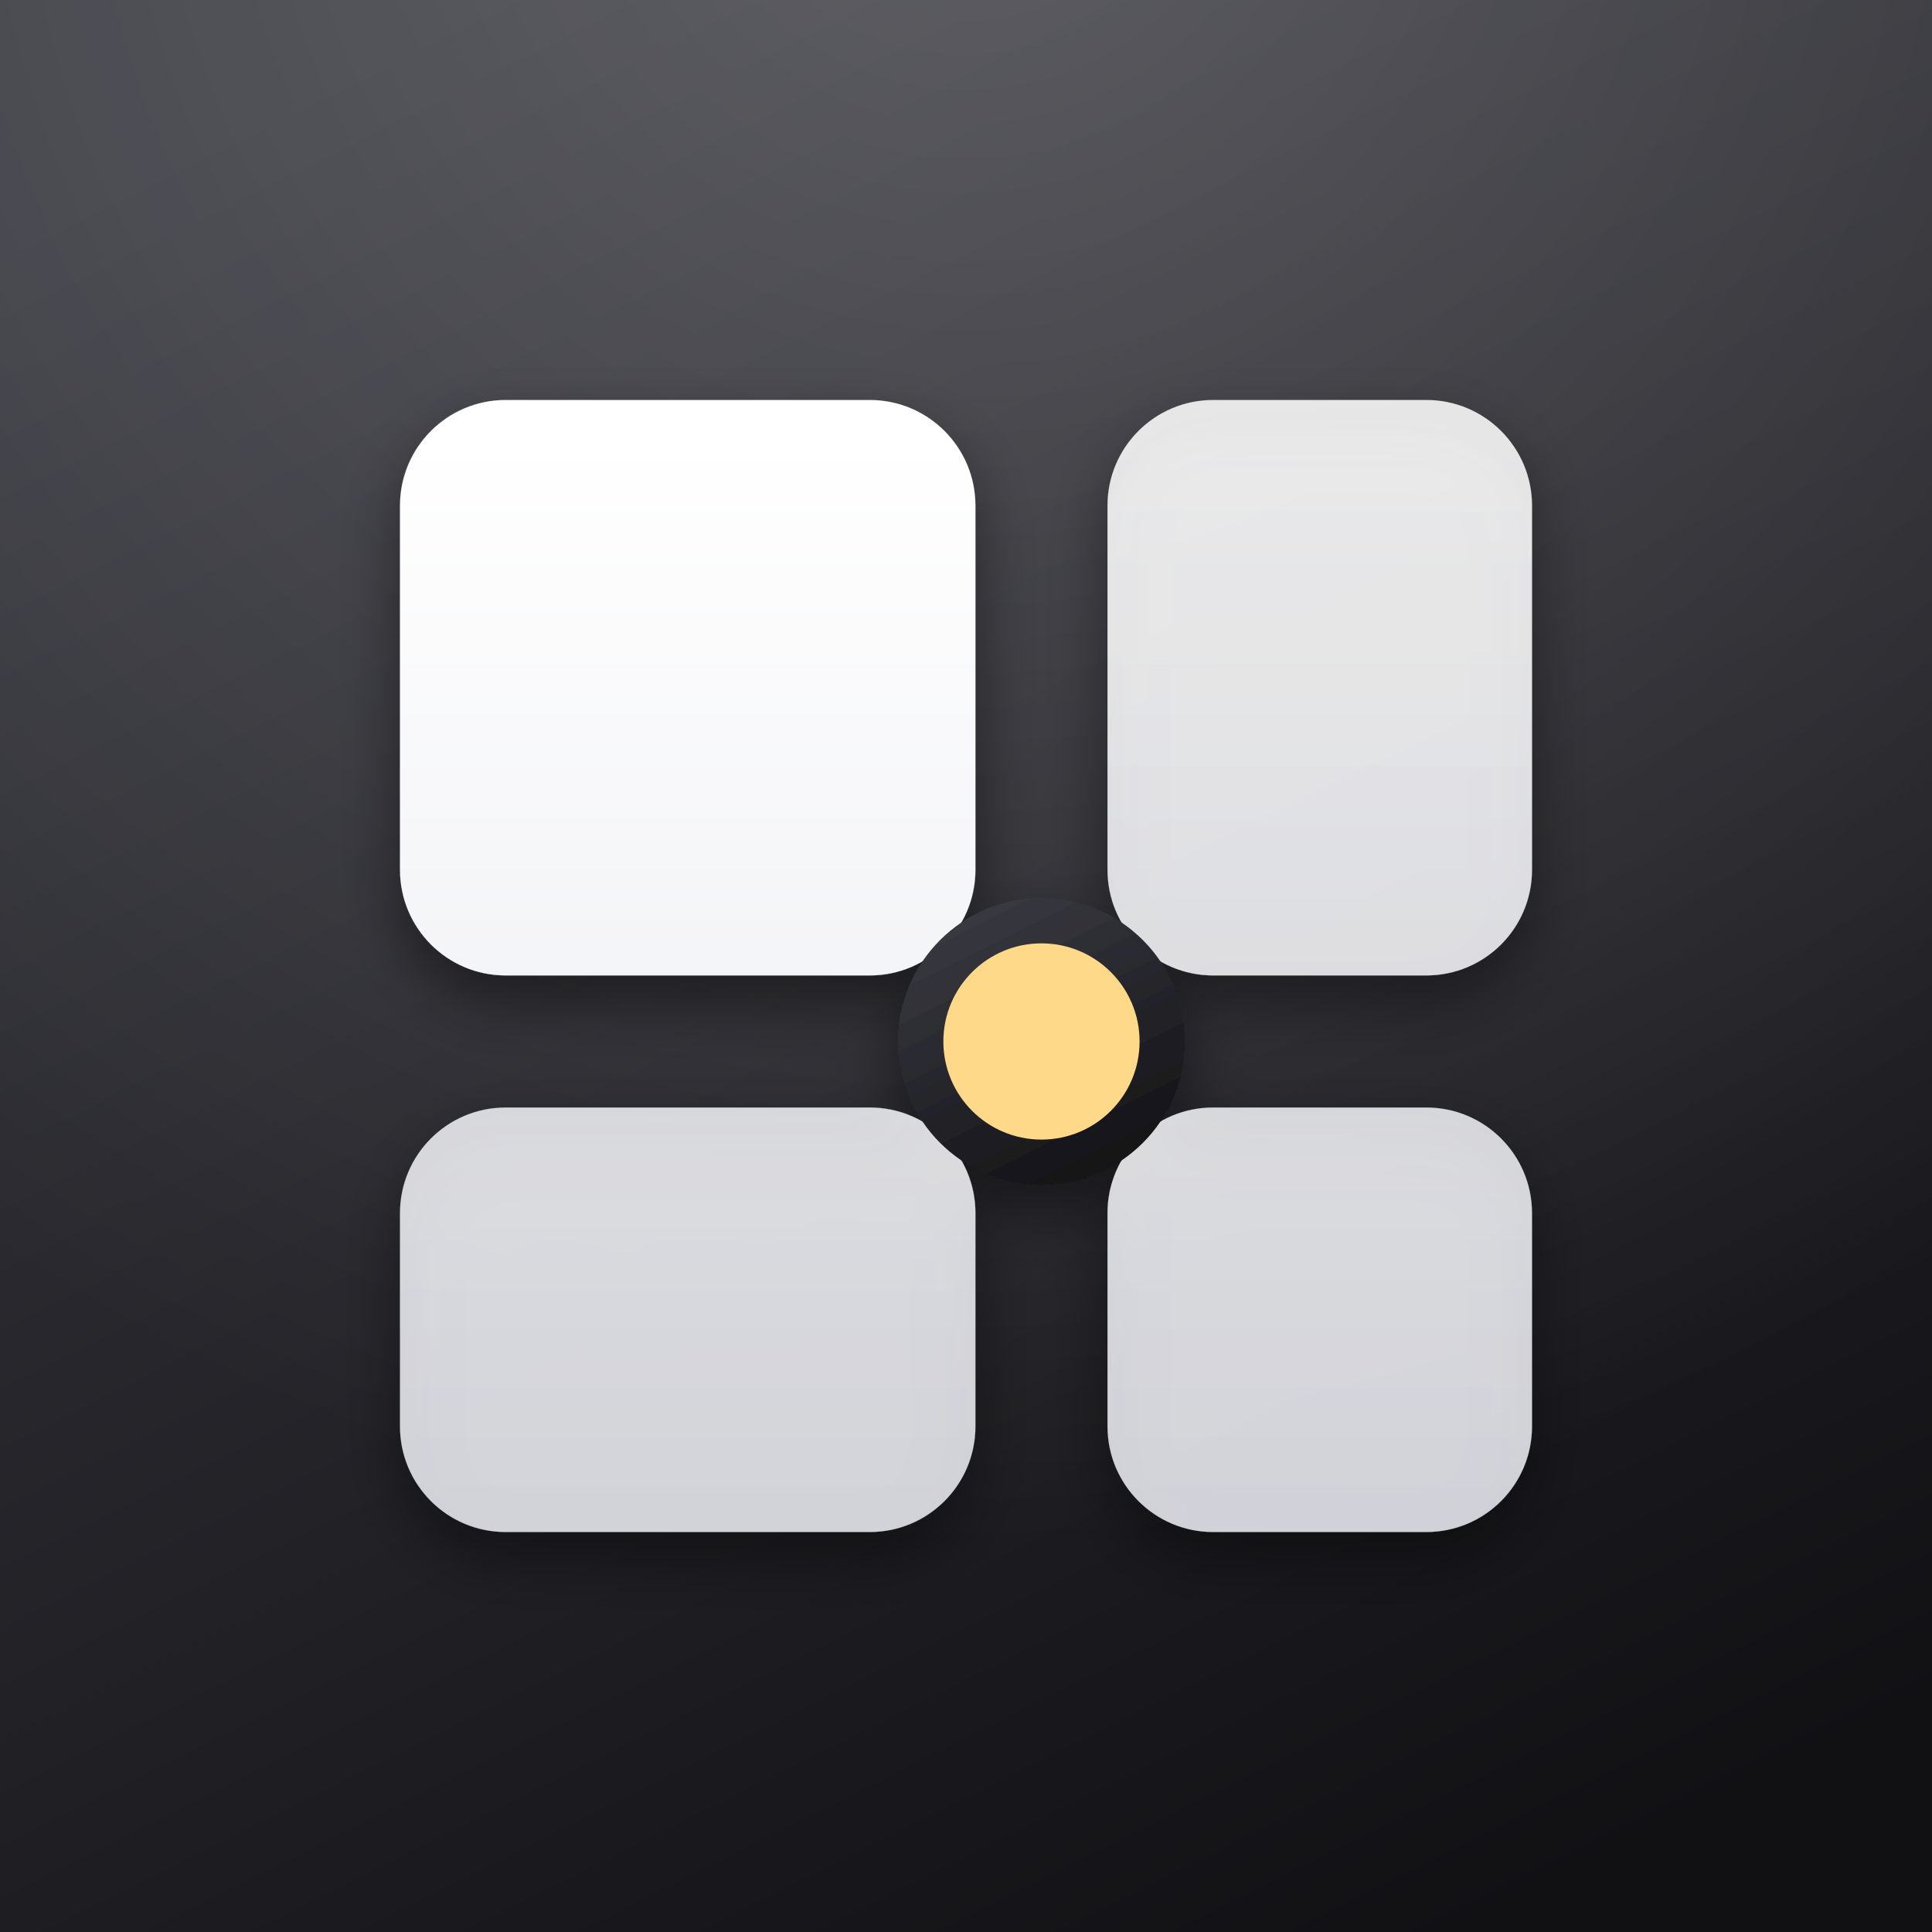
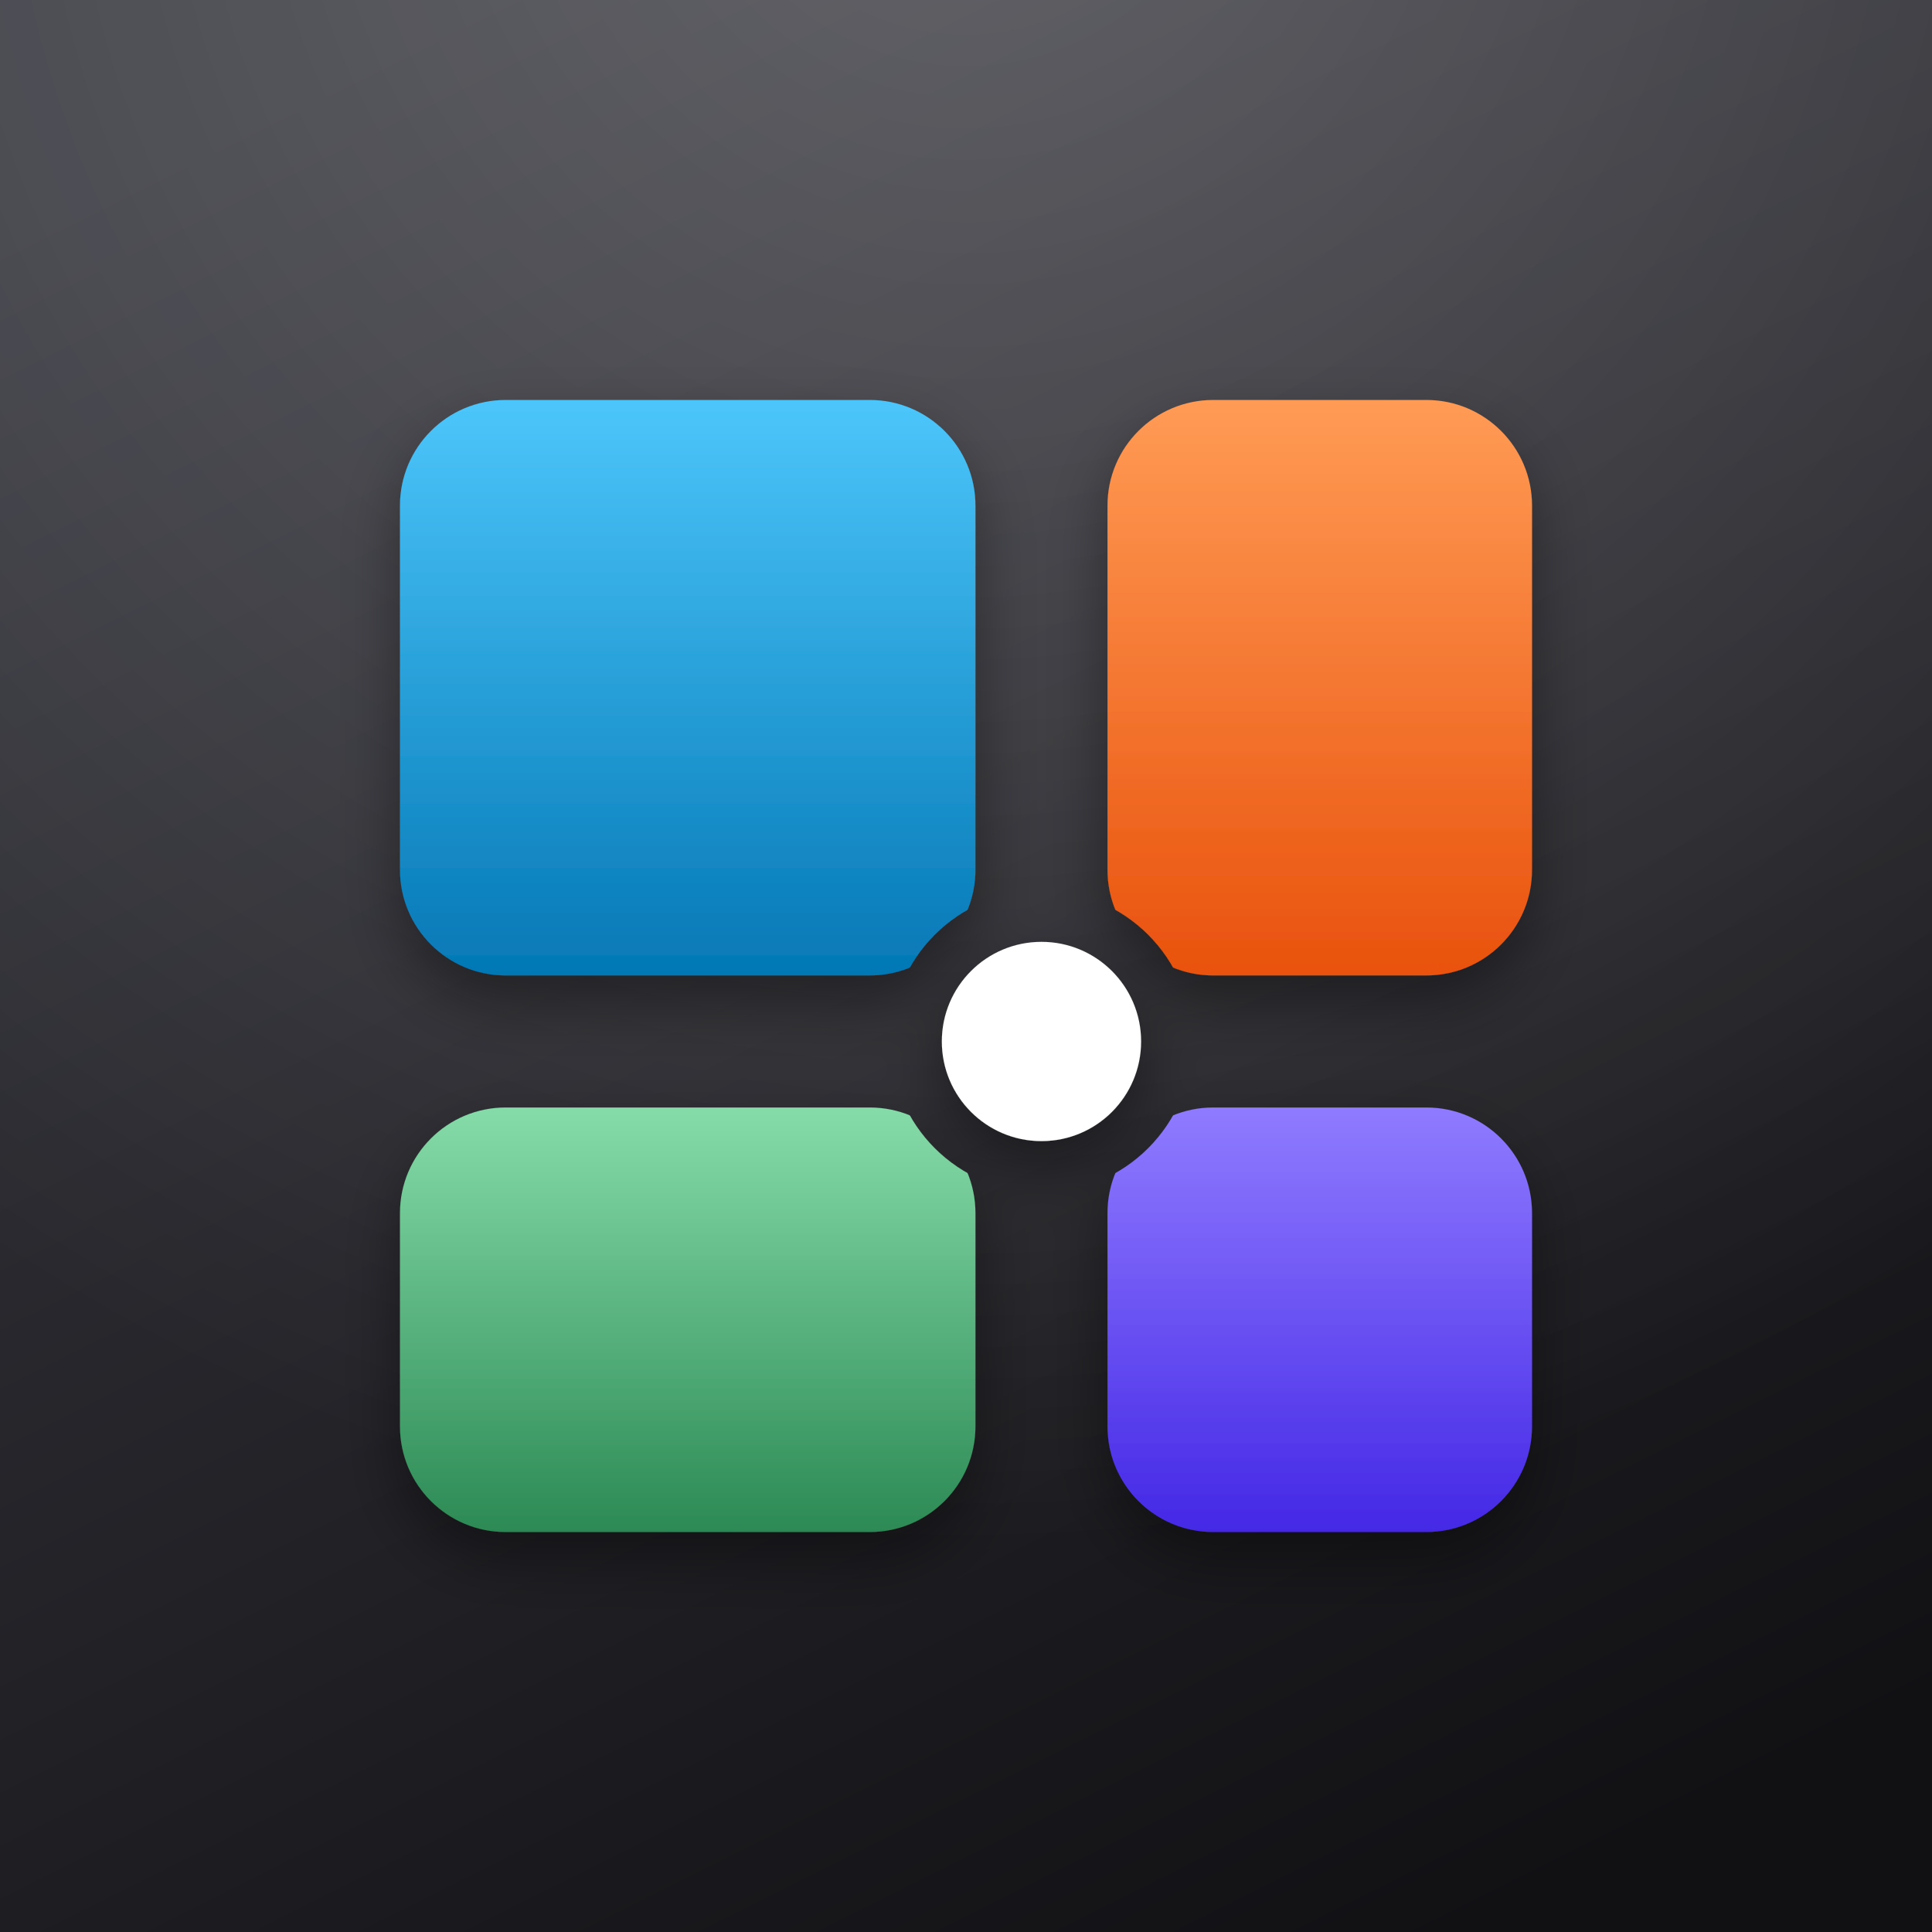
<svg xmlns="http://www.w3.org/2000/svg" width="1024" height="1024" viewBox="0 0 1024 1024">
  <defs>
-     <linearGradient id="gatrium" x1="0.25" y1="0" x2="0.75" y2="1">
+     <linearGradient id="gAatrium" x1="0.25" y1="0" x2="0.75" y2="1">
      <stop offset="0" stop-color="#3a3a42" />
      <stop offset="1" stop-color="#111114" />
    </linearGradient>
-     <linearGradient id="watrium" gradientUnits="userSpaceOnUse" x1="0" y1="230" x2="0" y2="800">
+     <linearGradient id="wAatrium" gradientUnits="userSpaceOnUse" x1="0" y1="230" x2="0" y2="800">
      <stop offset="0" stop-color="#ffffff" />
-       <stop offset="1" stop-color="#e9eaf0" />
+       <stop offset="1" stop-color="#eef0f6" />
    </linearGradient>
-     <radialGradient id="satrium" cx="0.5" cy="-0.1" r="0.9">
-       <stop offset="0" stop-color="#fff" stop-opacity="0.2" />
+     <radialGradient id="sAatrium" cx="0.5" cy="-0.1" r="0.9">
+       <stop offset="0" stop-color="#fff" stop-opacity="0.22" />
      <stop offset="1" stop-color="#fff" stop-opacity="0" />
    </radialGradient>
-     <filter id="datrium" x="-20%" y="-20%" width="140%" height="140%">
+     <filter id="dAatrium" x="-20%" y="-20%" width="140%" height="140%">
      <feGaussianBlur in="SourceAlpha" stdDeviation="16" result="b" />
      <feOffset in="b" dy="14" result="o" />
-       <feFlood flood-color="#000000" flood-opacity="0.45" result="c" />
+       <feFlood flood-color="#000000" flood-opacity="0.38" result="c" />
      <feComposite in="c" in2="o" operator="in" result="s" />
      <feMerge>
        <feMergeNode in="s" />
        <feMergeNode in="SourceGraphic" />
      </feMerge>
    </filter>
  </defs>
  <g>
-     <rect width="1024" height="1024" fill="url(#gatrium)" />
-     <rect width="1024" height="1024" fill="url(#satrium)" />
-     <g filter="url(#datrium)">
+     <rect width="1024" height="1024" fill="url(#gAatrium)" />
+     <rect width="1024" height="1024" fill="url(#sAatrium)" />
+     <g filter="url(#dAatrium)">
      <g transform="translate(512 512) scale(1) translate(-512 -512)">
-         <rect x="212" y="212" width="305" height="305" rx="56" fill="url(#watrium)" />
-         <rect x="587" y="212" width="225" height="305" rx="56" fill="url(#watrium)" opacity="0.86" />
-         <rect x="212" y="587" width="305" height="225" rx="56" fill="url(#watrium)" opacity="0.86" />
-         <rect x="587" y="587" width="225" height="225" rx="56" fill="url(#watrium)" opacity="0.86" />
-         <circle cx="552" cy="552" r="76" fill="url(#gatrium)" />
-         <circle cx="552" cy="552" r="52" fill="#ffd98a" />
+         <defs>
+           <linearGradient id="atAatriumc0" gradientUnits="userSpaceOnUse" x1="0" y1="212" x2="0" y2="517">
+             <stop offset="0" stop-color="#4cc6fb" />
+             <stop offset="1" stop-color="#0478b5" />
+           </linearGradient>
+           <linearGradient id="atAatriumc1" gradientUnits="userSpaceOnUse" x1="0" y1="212" x2="0" y2="517">
+             <stop offset="0" stop-color="#ff9b55" />
+             <stop offset="1" stop-color="#e9520d" />
+           </linearGradient>
+           <linearGradient id="atAatriumc2" gradientUnits="userSpaceOnUse" x1="0" y1="587" x2="0" y2="812">
+             <stop offset="0" stop-color="#86dca9" />
+             <stop offset="1" stop-color="#2c8a54" />
+           </linearGradient>
+           <linearGradient id="atAatriumc3" gradientUnits="userSpaceOnUse" x1="0" y1="587" x2="0" y2="812">
+             <stop offset="0" stop-color="#8f7bff" />
+             <stop offset="1" stop-color="#4428e6" />
+           </linearGradient>
+         </defs>
+         <mask id="atAatrium" maskUnits="userSpaceOnUse" x="0" y="0" width="1024" height="1024">
+           <rect width="1024" height="1024" fill="#fff" />
+           <circle cx="552" cy="552" r="80" fill="#000" />
+         </mask>
+         <g mask="url(#atAatrium)">
+           <rect x="212" y="212" width="305" height="305" rx="56" fill="url(#atAatriumc0)" />
+           <rect x="587" y="212" width="225" height="305" rx="56" fill="url(#atAatriumc1)" />
+           <rect x="212" y="587" width="305" height="225" rx="56" fill="url(#atAatriumc2)" />
+           <rect x="587" y="587" width="225" height="225" rx="56" fill="url(#atAatriumc3)" />
+         </g>
+         <circle cx="552" cy="552" r="52.8" fill="#ffffff" />
      </g>
    </g>
  </g>
</svg>
